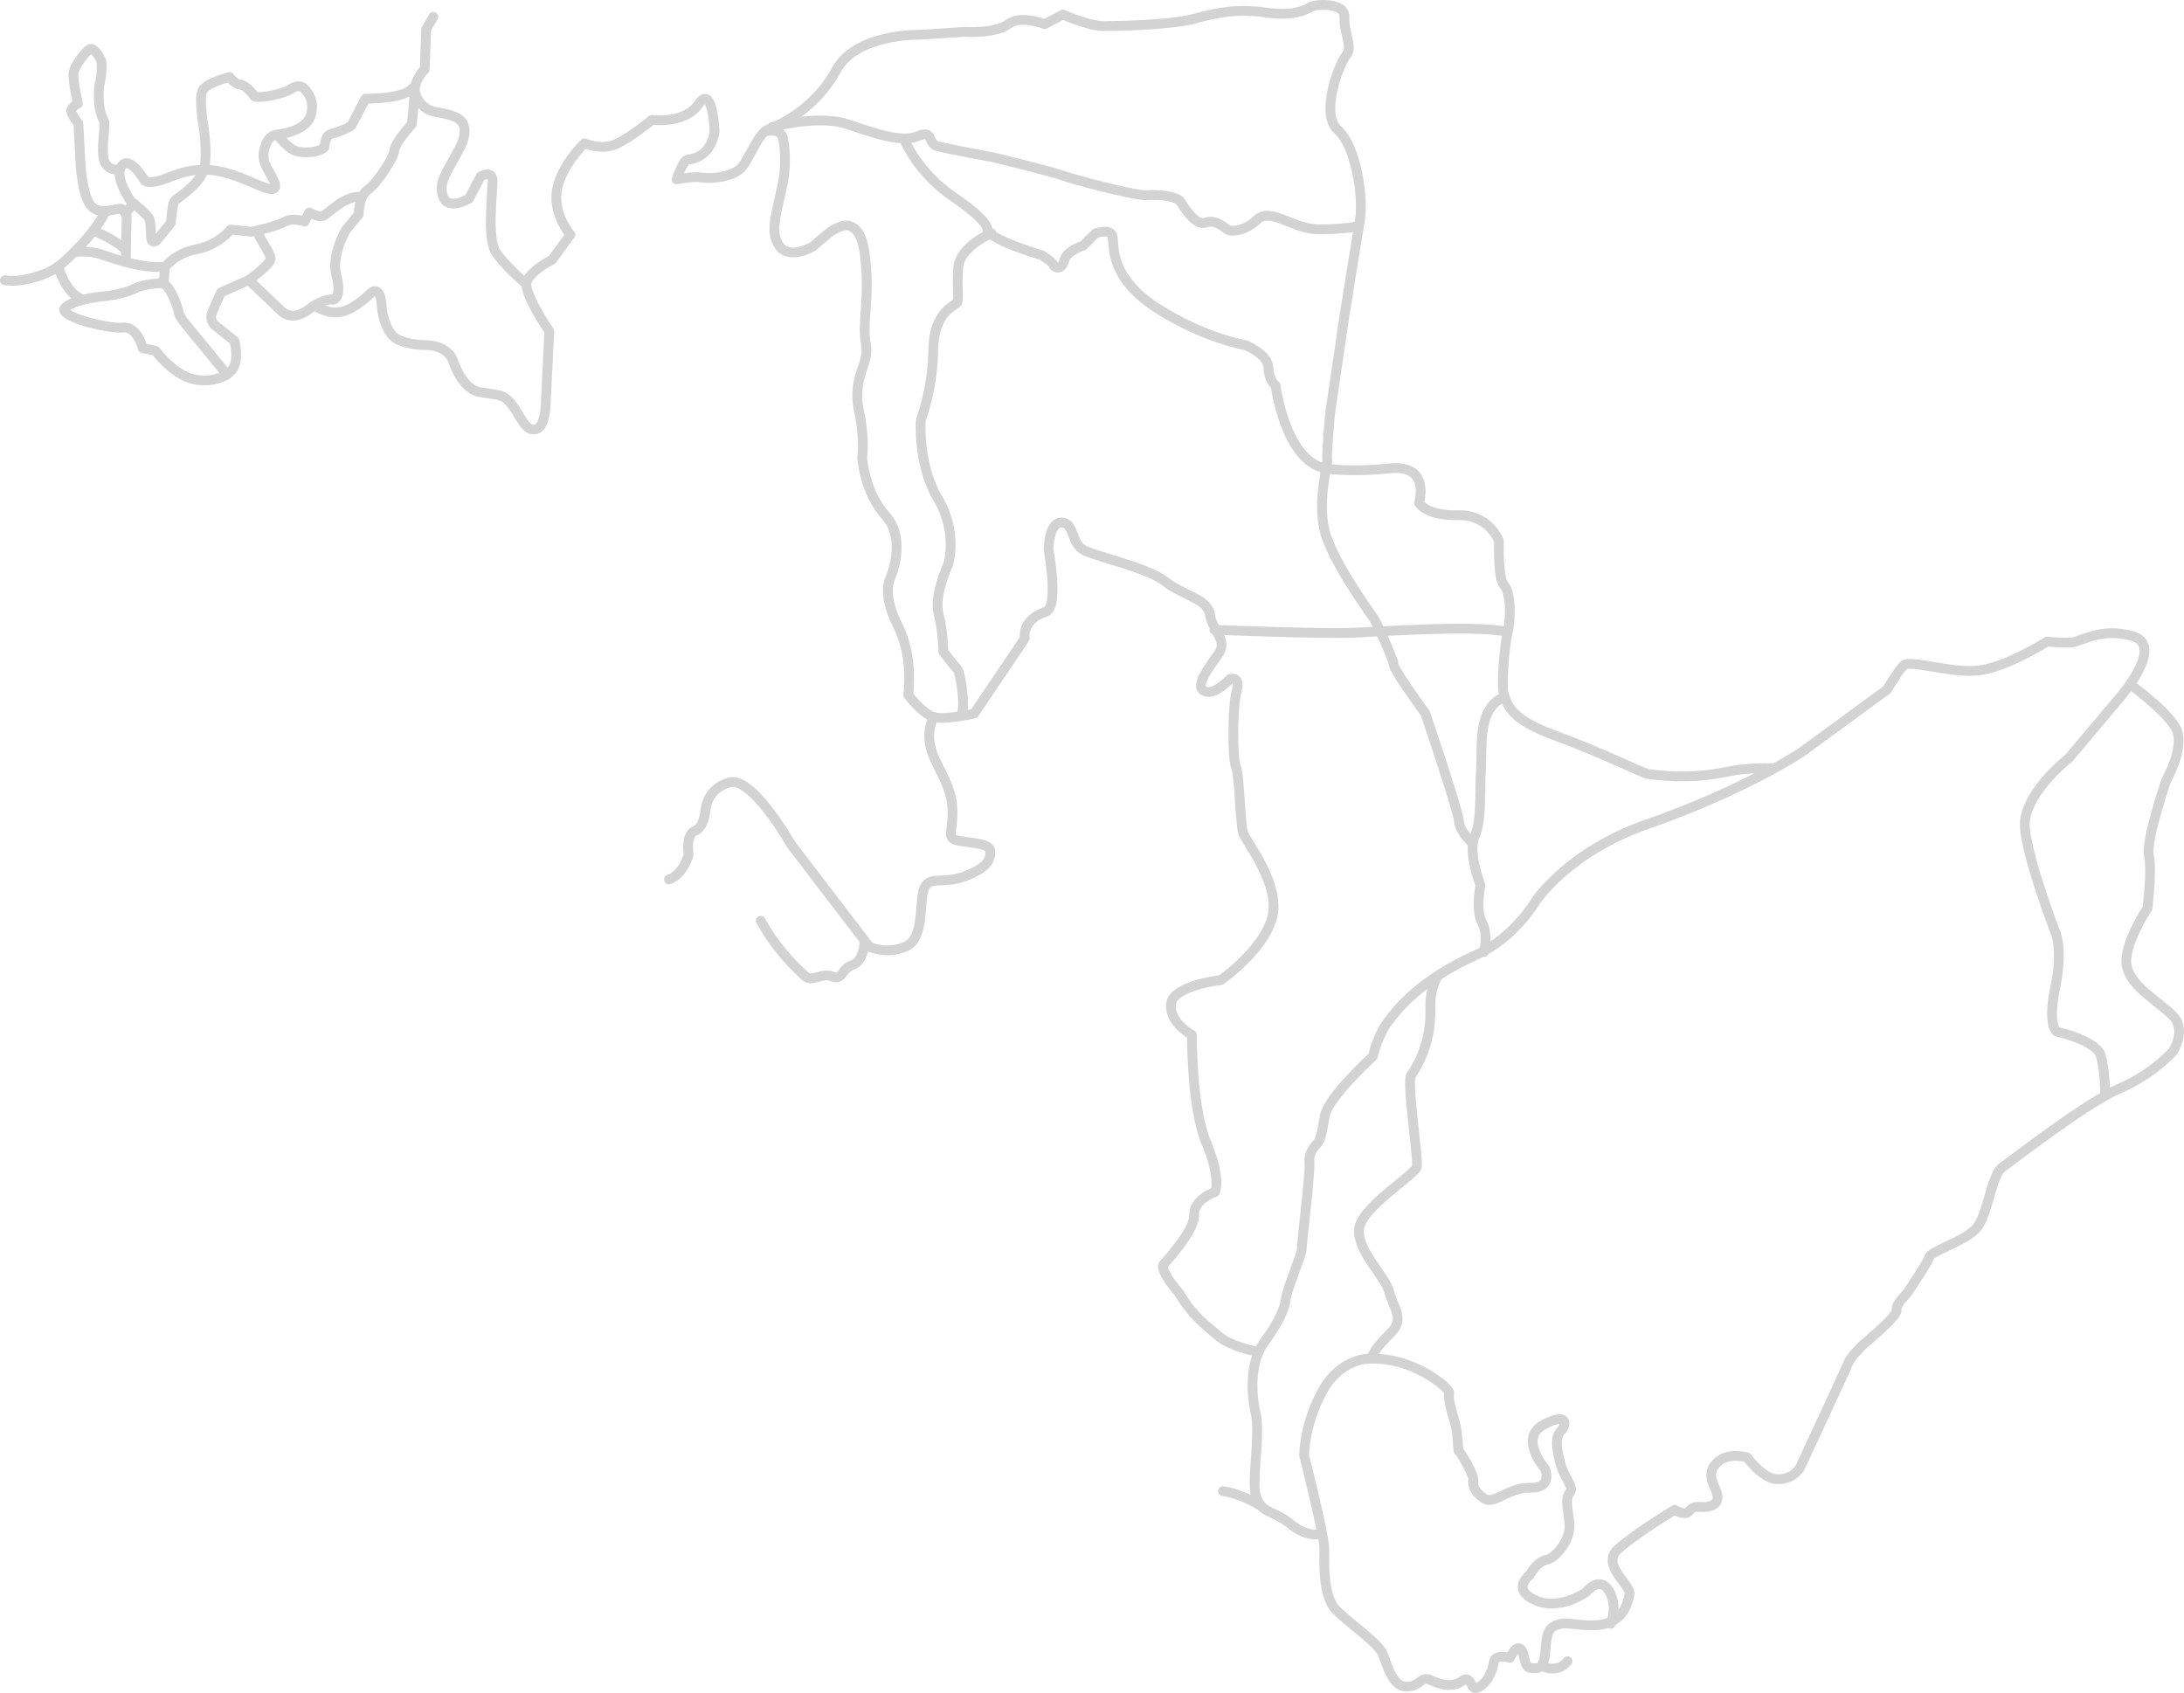
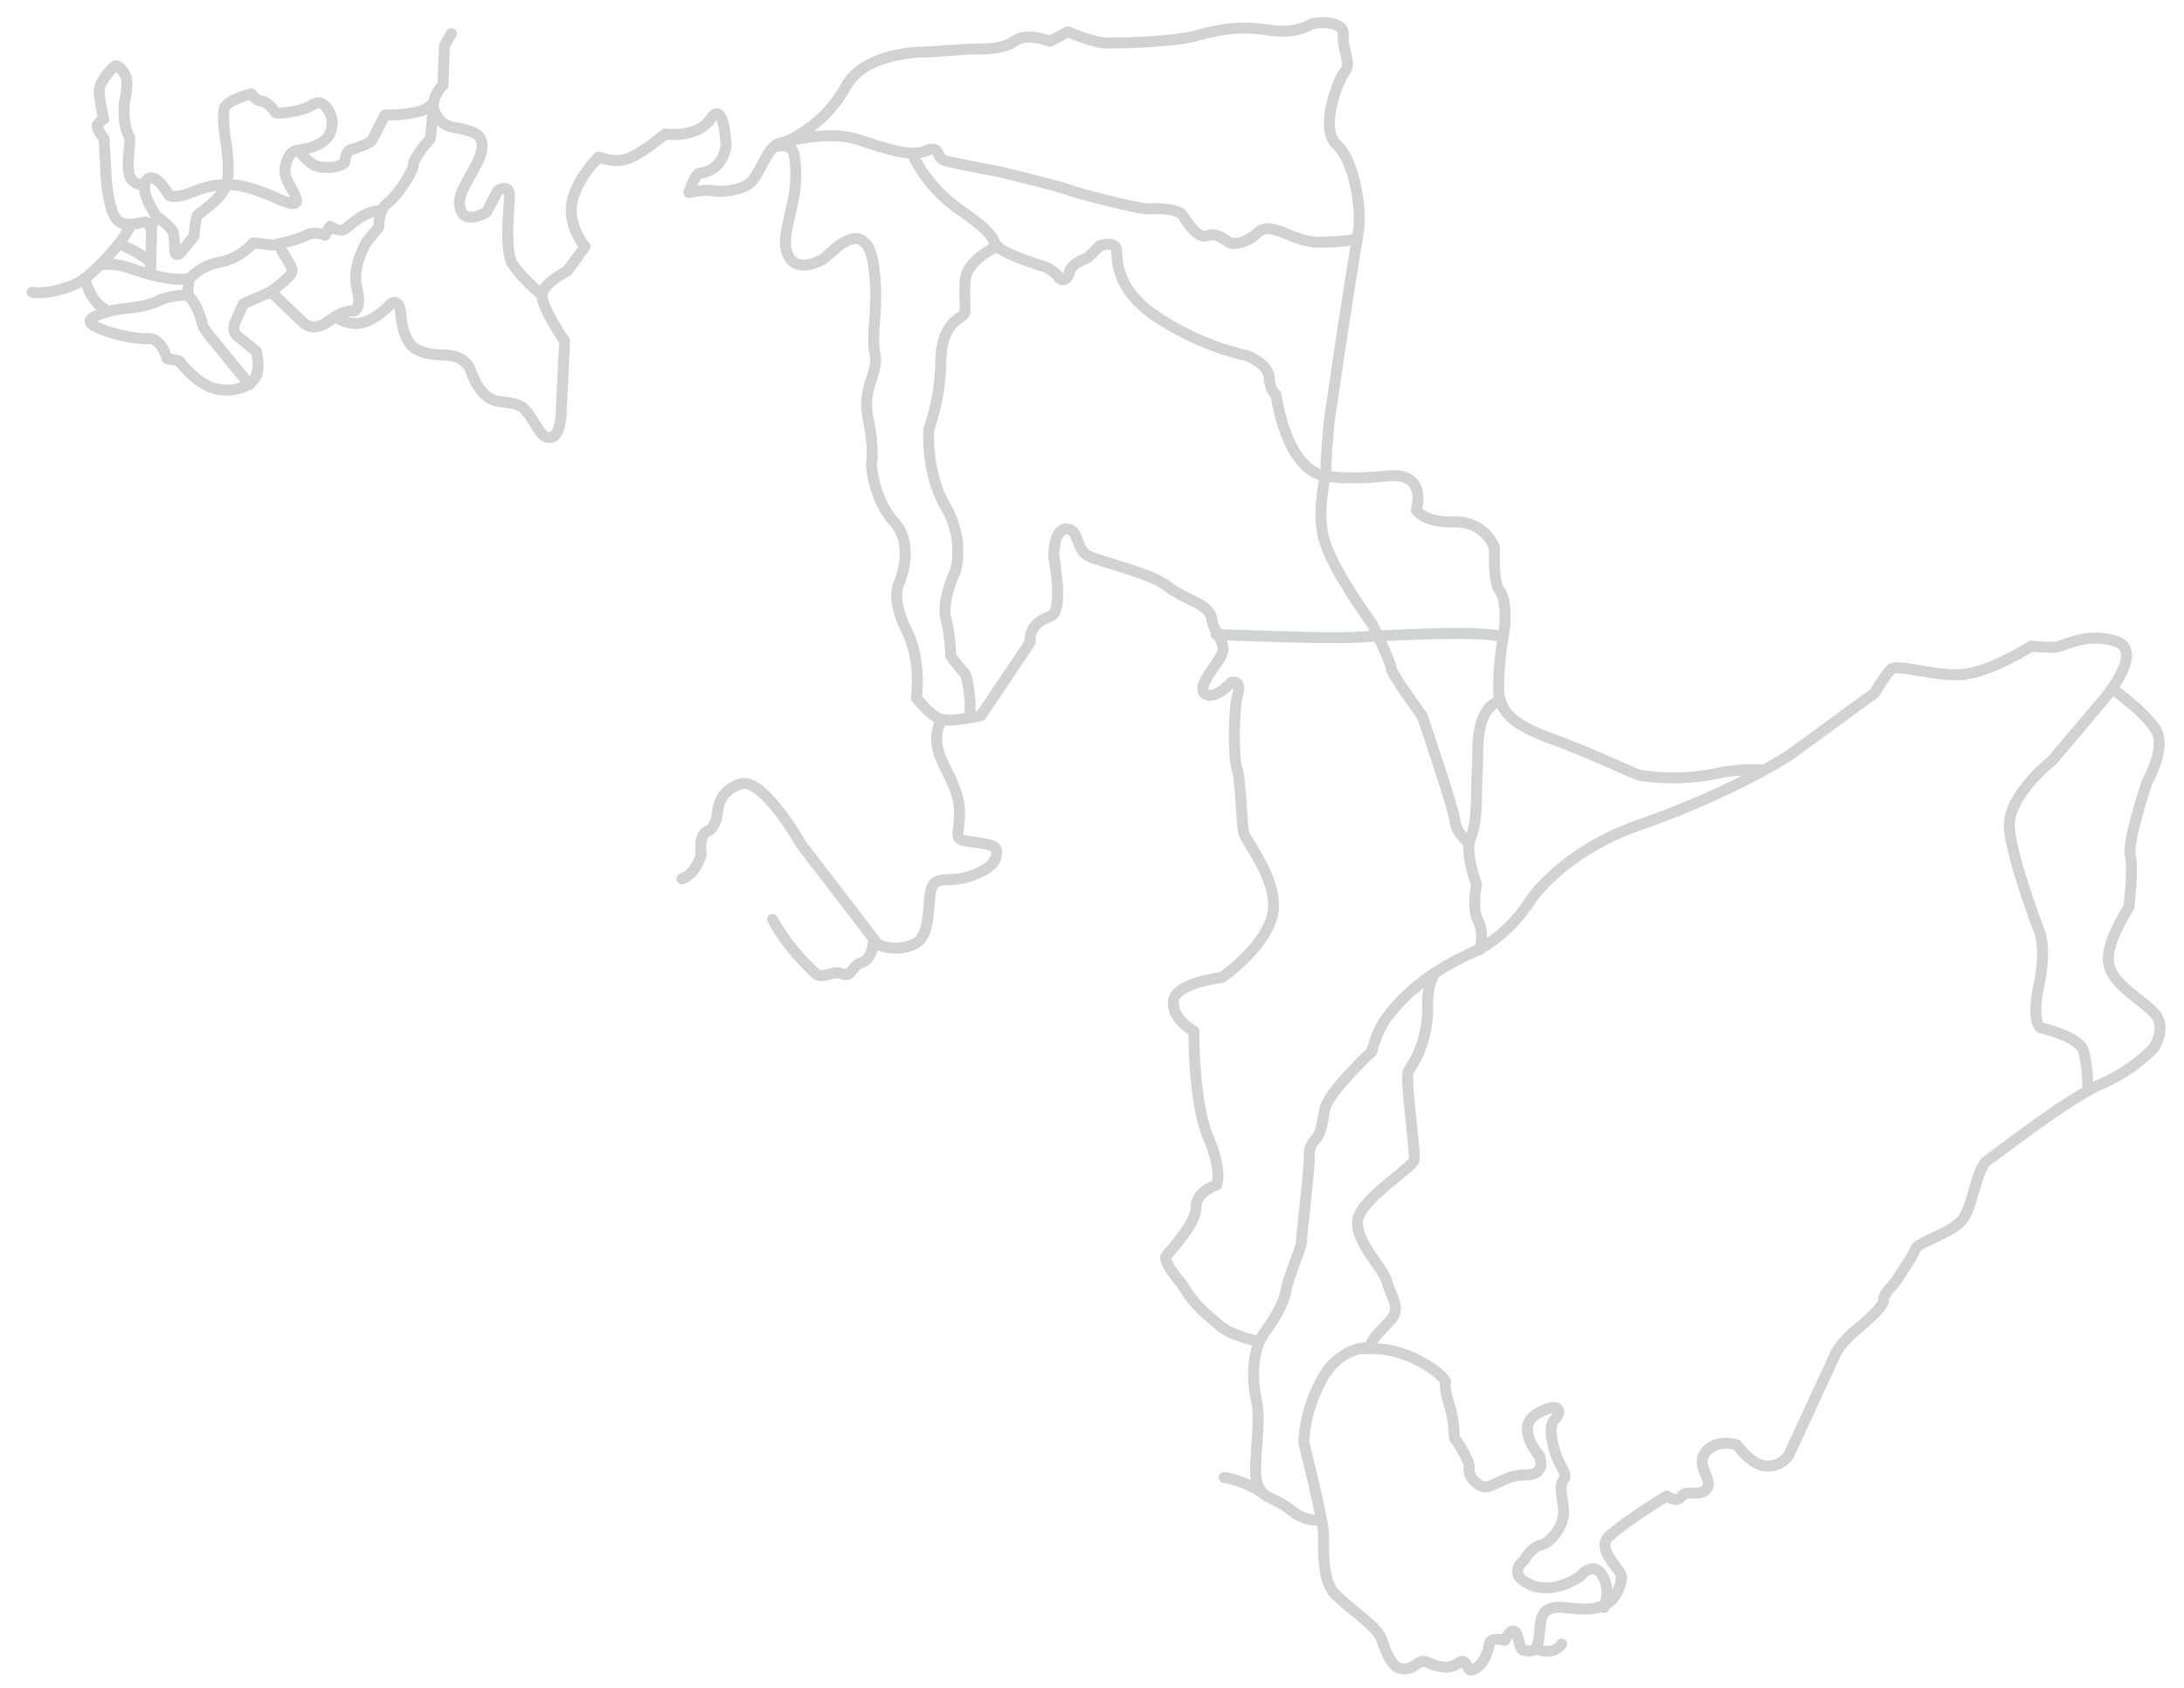
- <svg xmlns="http://www.w3.org/2000/svg" version="1.1" id="Layer_1" x="0px" y="0px" viewBox="0 0 670.806 520.008" style="enable-background:new 0 0 670.806 520.008;" xml:space="preserve">
-   <g>
-     <path style="fill:none;stroke:#D3D3D3;stroke-width:3;stroke-linecap:round;stroke-linejoin:round;stroke-miterlimit:10;" d="   M1.5,86.084c4.649,0.738,11.069-1.107,14.906-3.247c3.75-2.091,13.356-12.028,15.644-17.341" />
-     <path style="fill:none;stroke:#D3D3D3;stroke-width:3;stroke-linecap:round;stroke-linejoin:round;stroke-miterlimit:10;" d="   M17.956,81.878c0,0,1.771,7.379,6.789,9.888" />
-     <path style="fill:none;stroke:#D3D3D3;stroke-width:3;stroke-linecap:round;stroke-linejoin:round;stroke-miterlimit:10;" d="   M79.573,72.137c0.148,1.328,3.616,5.608,3.542,7.379s-6.715,6.494-6.715,6.494l-8.56,3.837l-2.509,5.682   c0,0-1.623,3.025,1.402,4.944l5.313,4.28c1.55,7.453-0.886,9.076-2.066,10.036c-1.181,0.959-5.145,2.862-10.479,1.697   c-6.42-1.402-11.733-8.781-11.733-8.781l-3.911-0.738c0,0-1.55-6.789-6.125-6.346c-4.575,0.443-21.105-3.616-17.489-6.346   c3.616-2.73,12.25-3.321,12.25-3.321s5.461-0.59,8.781-2.288c3.321-1.697,9.003-1.697,9.003-1.697l0.369-4.87   c0,0,2.952-4.28,9.667-5.534c6.715-1.254,10.552-6.051,10.552-6.051l6.346,0.664c0,0,7.379-1.476,10.183-3.025   s6.125-0.074,6.125-0.074l1.476-2.804c0,0,2.657,1.55,4.206,1.033s5.977-5.756,11.069-5.903" />
-     <path style="fill:none;stroke:#D3D3D3;stroke-width:3;stroke-linecap:round;stroke-linejoin:round;stroke-miterlimit:10;" d="   M69.684,115.01L56.992,99.514c0,0-2.214-2.583-2.214-4.059c0,0-1.476-5.977-4.501-8.486" />
-     <path style="fill:none;stroke:#D3D3D3;stroke-width:3;stroke-linecap:round;stroke-linejoin:round;stroke-miterlimit:10;" d="   M22.9,77.45c0,0,4.206-0.664,8.117,0.664c4.095,1.391,12.397,4.354,18.891,3.837" />
-     <path style="fill:none;stroke:#D3D3D3;stroke-width:3;stroke-linecap:round;stroke-linejoin:round;stroke-miterlimit:10;" d="   M38.618,80.475l0.295-13.947c0,0-0.738-2.14-1.697-2.435c-0.959-0.295-6.272,2.14-9.076-0.664   c-2.804-2.804-3.394-12.766-3.394-12.766l-0.664-12.692c0,0-2.214-2.804-2.214-3.911s2.066-2.288,2.066-2.288   s-1.697-7.232-1.328-9.519s3.763-6.494,4.944-7.158s3.247,2.435,3.542,3.69c0.295,1.254,0.148,4.797-0.59,7.305   c0,0-0.955,6.822,1.476,11.143c0.664,1.181-1.181,8.339,0.074,12.323c0,0,0.804,2.583,4.059,2.583" />
-     <path style="fill:none;stroke:#D3D3D3;stroke-width:3;stroke-linecap:round;stroke-linejoin:round;stroke-miterlimit:10;" d="   M38.655,76.675c-2.324-2.14-6.937-4.686-9.851-5.682" />
-     <path style="fill:none;stroke:#D3D3D3;stroke-width:3;stroke-linecap:round;stroke-linejoin:round;stroke-miterlimit:10;" d="   M39.024,64.942l1.992-2.491c0,0,4.428,3.487,4.87,4.815c0.443,1.328,0.498,5.092,0.553,5.977c0.055,1.162,1.052,1.439,1.992,0.221   l4.04-4.981c0,0,0.443-5.756,1.107-6.697c0.664-0.941,6.807-4.262,8.8-9.076c0,0,1.55-2.269,0.277-13.006   c0,0-1.716-9.464-0.443-11.899c1.273-2.435,8.302-4.151,8.302-4.151s1.66,2.269,3.21,2.324c1.55,0.055,3.763,2.49,4.262,3.487   c0.498,0.996,8.8-0.387,11.29-2.103c2.491-1.716,3.929-0.332,3.929-0.332s3.874,3.044,2.269,8.357S85.07,41.31,85.07,41.31" />
-     <path style="fill:none;stroke:#D3D3D3;stroke-width:3;stroke-linecap:round;stroke-linejoin:round;stroke-miterlimit:10;" d="   M40.536,62.323c0,0-5.756-7.97-3.173-11.364c2.583-3.394,7.158,4.649,7.158,4.649s1.845,1.033,6.346-0.738   c4.501-1.771,7.896-3.025,13.652-2.657c5.756,0.369,13.356,4.059,15.201,4.797c1.845,0.738,6.42,2.73,4.28-1.697   s-3.911-5.682-2.657-10.036c1.254-4.354,3.911-3.837,3.911-3.837s3.025,4.132,5.682,4.944s7.158,0.443,8.708-1.181   c0,0,0.221-3.542,1.845-3.985c1.623-0.443,6.199-1.919,6.715-3.099s4.059-7.822,4.059-7.822s11.585,0.221,14.316-3.099" />
-     <path style="fill:none;stroke:#D3D3D3;stroke-width:3;stroke-linecap:round;stroke-linejoin:round;stroke-miterlimit:10;" d="   M76.399,86.01l10.22,9.704c0,0,3.099,3.21,8.191-0.664c5.092-3.874,7.638-2.989,7.638-2.989s2.657-0.664,0.886-7.305   c-1.771-6.641,3.099-14.39,3.099-14.39l3.763-4.538c0,0-0.111-5.534,2.767-7.527c2.878-1.992,8.08-9.962,8.191-12.176   s5.313-7.97,5.313-7.97s0.5-3.352,0.886-10.294c0.221-3.985,3.099-6.531,3.099-6.531l0.443-12.397l2.214-3.763" />
-     <path style="fill:none;stroke:#D3D3D3;stroke-width:3;stroke-linecap:round;stroke-linejoin:round;stroke-miterlimit:10;" d="   M96.692,93.906c0,0,4.132,2.952,8.56,1.771c4.428-1.181,8.855-5.903,8.855-5.903s2.75-2.095,3.099,3.837   c0.295,5.018,2.214,8.855,4.28,10.183c0,0,2.214,2.066,9.445,2.214c7.232,0.148,8.412,5.313,8.412,5.313s2.657,8.265,8.117,9.15   c5.461,0.886,7.232,0.443,9.888,3.985c2.657,3.542,3.985,8.117,7.232,7.379c3.247-0.738,3.099-9.15,3.099-9.15l1.033-20.957   c0,0-8.117-11.807-6.937-15.201s7.822-6.789,7.822-6.789l5.608-7.674c0,0-5.461-6.199-4.132-13.725s8.412-14.316,8.412-14.316   s5.165,2.214,9.593,0.295c4.428-1.919,11.216-7.527,11.216-7.527s10.036,1.476,14.316-4.87s4.87,8.412,4.87,8.412   s-0.616,7.943-8.265,8.708c-1.476,0.148-3.394,6.051-3.394,6.051s5.461-1.033,7.379-0.59c1.919,0.443,10.036,0.295,12.84-3.394   c2.804-3.69,4.87-10.331,8.265-11.512c3.394-1.181,14.316-6.494,20.514-18.005s25.975-10.921,25.975-10.921l13.578-0.886   c0,0,9.445,0.59,13.283-2.361c3.837-2.952,11.216,0,11.216,0l5.608-2.952c0,0,7.97,3.542,12.397,3.542s20.957-0.295,28.336-2.361   c7.379-2.066,13.578-2.952,21.843-1.771s12.102-0.886,13.578-1.771s10.626-1.476,10.331,3.247s2.657,9.15,0.59,11.512   s-8.265,18.005-2.657,23.023s7.97,20.662,6.789,27.746c-1.181,7.084-4.723,29.222-4.723,29.222l-4.428,30.107   c0,0-1.181,12.692-0.885,14.168c0.295,1.476-3.542,13.873-0.295,23.614c3.247,9.741,14.759,25.385,14.759,25.385   s5.903,12.102,5.903,13.873s9.741,15.054,9.741,15.054s10.036,29.517,10.331,33.059c0.295,3.542,4.132,6.789,4.132,6.789" />
-     <path style="fill:none;stroke:#D3D3D3;stroke-width:3;stroke-linecap:round;stroke-linejoin:round;stroke-miterlimit:10;" d="   M234.98,40.332c0,0,4.575-1.181,5.461,1.919c0,0,1.623,6.199-0.148,14.759c-1.771,8.56-3.985,14.316-0.885,18.596   s10.183,0.148,10.183,0.148l4.87-4.132c0,0,4.28-3.394,6.936-2.066c2.657,1.328,4.132,4.132,4.723,14.021   c0.59,9.888-1.328,16.087-0.148,22.138c1.181,6.051-4.28,10.183-2.214,20.072s1.033,14.611,1.033,14.611s0.59,10.626,7.232,18.005   s1.476,19.038,1.476,19.038s-2.804,4.723,2.214,14.611c5.018,9.888,3.247,21.4,3.247,21.4s4.28,5.756,7.822,6.789   s12.471-1.107,12.471-1.107l15.496-23.023c0,0-1.009-5.248,5.453-7.842c0.305-0.123,0.627-0.239,0.967-0.349   c4.213-1.363,0.885-19.038,0.885-19.038s0-8.412,3.985-8.412s2.878,6.641,7.084,8.634s19.481,5.313,24.794,9.519   c5.313,4.206,13.061,5.313,13.725,10.183c0.664,4.87,5.534,7.748,2.657,11.954s-7.527,9.962-4.428,11.512   c3.099,1.55,7.97-3.763,7.97-3.763s3.321-0.886,1.992,3.763c-1.328,4.649-1.328,20.809-0.221,23.245   c1.107,2.435,1.328,17.71,2.214,20.367c0.886,2.657,11.733,15.939,8.855,26.123c-2.878,10.183-15.718,19.038-15.718,19.038   s-14.611,1.55-15.275,7.305c-0.664,5.756,6.42,9.519,6.42,9.519s-0.221,22.138,4.428,33.207s2.657,15.054,2.657,15.054   s-6.641,2.214-6.42,7.084s-9.298,15.054-9.298,15.054s-1.992,1.107,4.649,8.855c4.428,7.527,8.634,10.183,12.176,13.283   c3.542,3.099,11.29,4.649,11.29,4.649" />
-     <path style="fill:none;stroke:#D3D3D3;stroke-width:3;stroke-linecap:round;stroke-linejoin:round;stroke-miterlimit:10;" d="   M127.353,27.861c0,0,0.922,5.682,6.678,6.568c5.756,0.886,6.937,2.214,6.937,2.214s3.837,1.919,0.148,9.003   c-3.69,7.084-6.641,10.331-5.018,14.759c1.623,4.428,7.97,0.59,7.97,0.59l3.542-6.789c0,0,3.837-2.361,3.69,1.771   s-1.623,17.12,0.886,21.252c2.509,4.132,9.15,9.741,9.15,9.741" />
-     <path style="fill:none;stroke:#D3D3D3;stroke-width:3;stroke-linecap:round;stroke-linejoin:round;stroke-miterlimit:10;" d="   M237.193,39.004c0,0,14.168-3.837,23.023-0.886c8.855,2.952,16.677,5.756,21.695,3.69c5.018-2.066,2.804,2.214,6.051,3.099   c3.247,0.886,16.972,3.394,16.972,3.394s18.891,4.575,21.4,5.608c2.509,1.033,22.728,6.346,25.827,6.051   c3.099-0.295,9.298,0.148,10.479,2.066c1.181,1.919,4.723,7.527,7.674,6.346s6.051,1.771,6.789,2.214   c0.738,0.443,4.723,0.886,9.003-3.099c4.28-3.985,10.774,2.952,19.038,2.952s12.25-1.033,12.25-1.033" />
-     <path style="fill:none;stroke:#D3D3D3;stroke-width:3;stroke-linecap:round;stroke-linejoin:round;stroke-miterlimit:10;" d="   M277.779,42.915c0,0,3.985,10.11,15.349,17.784s10.183,10.183,10.183,10.183s0.998,2.794,16.53,7.453c0,0,3.321,1.992,3.763,3.099   c0.443,1.107,2.657,1.328,3.321-1.55c0.664-2.878,5.756-4.428,5.756-4.428l3.763-3.763c0,0,4.87-1.771,5.313,1.107   c0.443,2.878-0.886,12.619,13.725,21.916s27.008,11.29,27.008,11.29s6.863,2.657,7.084,6.863c0.221,4.206,2.214,5.534,2.214,5.534   s2.878,23.023,15.275,25.458c0,0,6.863,1.328,19.703,0c12.84-1.328,9.077,10.626,9.077,10.626s2.214,3.985,11.954,3.763   c9.741-0.221,12.619,7.97,12.619,7.97s-0.443,11.29,1.55,13.504s2.214,9.519,1.107,14.39c-1.107,4.87-1.992,17.267-1.107,19.26   s0.664,7.084,15.275,12.397s27.229,11.733,29,11.954c1.771,0.221,12.049,1.898,24.13-0.664c7.305-1.55,14.242-1.033,14.242-1.033" />
-     <path style="fill:none;stroke:#D3D3D3;stroke-width:3;stroke-linecap:round;stroke-linejoin:round;stroke-miterlimit:10;" d="   M372.972,193.452c0,0,33.428,1.328,42.947,0.886c9.519-0.443,38.077-2.435,47.153-0.221" />
-     <path style="fill:none;stroke:#D3D3D3;stroke-width:3;stroke-linecap:round;stroke-linejoin:round;stroke-miterlimit:10;" d="   M304.492,71.62c0,0-9.741,4.132-10.183,10.626c-0.443,6.494,0.295,9.445-0.295,10.626c-0.59,1.181-7.232,2.509-7.379,14.759   s-3.837,21.105-3.837,21.547s-0.885,13.578,5.313,24.056c6.199,10.479,3.099,20.219,3.099,20.219s-4.428,9.445-2.952,15.054   c1.476,5.608,1.476,11.659,1.476,11.659s3.837,5.018,4.428,5.461c0.59,0.443,2.509,10.921,1.181,13.578" />
-     <path style="fill:none;stroke:#D3D3D3;stroke-width:3;stroke-linecap:round;stroke-linejoin:round;stroke-miterlimit:10;" d="   M286.782,220.239c0,0-2.361,3.985-0.885,9.593c1.476,5.608,6.346,11.069,6.641,18.596c0.295,7.527-2.361,9.15,2.361,9.888   c4.723,0.738,9.298,0.886,9.298,3.247s-0.738,4.87-7.674,7.527c-6.937,2.657-11.069-0.295-12.692,3.837   c-1.623,4.132,0.295,15.349-5.756,17.858c-6.051,2.509-11.069,0-11.069,0l-24.056-31.436c0,0-11.807-20.957-18.891-19.038   c-7.084,1.919-7.379,8.56-7.379,8.56s-0.295,5.165-3.247,6.346c-2.952,1.181-1.919,7.379-1.919,7.379s-1.623,6.051-6.051,7.527" />
-     <path style="fill:none;stroke:#D3D3D3;stroke-width:3;stroke-linecap:round;stroke-linejoin:round;stroke-miterlimit:10;" d="   M265.53,289.308c0,0-0.148,5.903-3.69,7.084c-3.542,1.181-2.952,4.87-6.199,3.542c-3.247-1.328-6.199,1.919-8.412-0.148   s-8.412-7.674-13.578-16.972" />
-     <path style="fill:none;stroke:#D3D3D3;stroke-width:3;stroke-linecap:round;stroke-linejoin:round;stroke-miterlimit:10;" d="   M404.998,471.281c-1.476,0.295-5.165-0.295-8.117-2.804c-2.952-2.509-6.199-3.69-6.641-3.985c-0.443-0.295-4.575-1.328-4.87-7.674   s1.623-16.825,0.295-22.728c-1.328-5.903-1.919-15.644,2.657-21.843c4.575-6.199,6.346-10.626,6.641-13.43   c0.295-2.804,5.018-13.873,4.87-15.054s2.657-23.318,2.361-26.565c-0.295-3.247,1.476-4.87,2.361-5.903   c0.885-1.033,1.476-2.952,2.361-8.56c0.886-5.608,14.759-18.301,14.759-18.301s1.328-6.051,4.428-10.331   c3.005-4.149,10.183-13.135,27.303-20.809c11.779-5.28,18.301-16.53,18.301-16.53s9.863-15.124,34.24-23.614   c29.665-10.331,47.227-21.99,47.227-21.99l26.418-19.334c0,0,3.099-5.313,5.018-7.379c1.919-2.066,14.463,2.509,23.171,1.476   s20.957-8.855,20.957-8.855s3.985,0.443,7.232,0.295s9.298-4.87,19.186-1.919c9.888,2.952-4.132,18.891-4.132,18.891   l-15.644,18.596c0,0-14.463,11.216-13.43,21.547c1.033,10.331,9.298,31.731,9.298,31.731s2.509,5.018,0,17.12   c-2.509,12.102,0.59,13.578,0.59,13.578s12.102,2.657,13.43,7.379c1.328,4.723,1.328,11.807,1.328,11.807" />
-     <path style="fill:none;stroke:#D3D3D3;stroke-width:3;stroke-linecap:round;stroke-linejoin:round;stroke-miterlimit:10;" d="   M455.767,292.408c0,0,1.476-5.313-0.59-9.15s-0.443-11.364-0.443-11.364s-3.985-10.036-1.771-15.054   c2.214-5.018,1.476-13.873,1.919-20.662c0.443-6.789-1.181-18.522,6.936-21.99" />
-     <path style="fill:none;stroke:#D3D3D3;stroke-width:3;stroke-linecap:round;stroke-linejoin:round;stroke-miterlimit:10;" d="   M441.525,299.935c0,0-2.288,3.173-2.214,9.593c0,0,0.956,10.988-5.903,20.736c-1.402,1.992,2.288,25.606,1.771,28.115   c-0.517,2.509-17.489,12.619-17.784,19.407s8.191,14.39,9.298,18.965c1.107,4.575,4.649,8.117,0.959,12.102   s-4.428,4.28-6.641,8.412c0,0-9.076-0.443-14.832,10.036s-5.608,19.776-5.608,19.776s6.199,24.499,6.199,28.632   s-0.59,14.611,3.69,18.891s12.987,10.036,14.316,13.578c1.328,3.542,3.099,10.036,7.379,9.888s4.132-3.542,7.527-1.919   c3.394,1.623,6.789,2.066,9.445,0.148s2.509,2.214,3.985,2.214c1.476,0,4.744-2.382,5.756-8.117c0.443-2.509,4.87-1.181,4.87-1.181   s1.771-3.837,3.247-2.804c1.476,1.033,0.886,5.756,3.099,5.903s4.132,0.738,4.575-5.165c0.443-5.903,0.885-7.527,4.87-8.412   c3.985-0.886,18.715,5.051,20.957-9.15c0.443-2.804-8.708-8.855-3.69-13.578c5.018-4.723,17.563-12.25,17.563-12.25   s3.099,1.919,4.28,0.59c1.181-1.328,1.328-1.623,3.985-1.476c2.656,0.148,5.313-0.738,4.87-3.542   c-0.443-2.804-3.837-6.199-0.295-9.888c3.542-3.69,9.445-1.771,9.445-1.771s3.704,5.139,7.527,6.346   c2.804,0.885,6.641,0,8.708-3.247c0,0,14.021-30.107,14.758-32.026s3.837-5.018,5.165-6.199c1.328-1.181,10.036-8.265,9.741-10.183   s3.247-5.018,3.542-5.608c0.295-0.59,5.903-8.708,6.494-10.626s10.921-4.87,14.463-8.855c3.542-3.985,4.575-16.382,7.97-18.743   s25.68-19.776,36.011-24.204c10.331-4.428,16.382-11.364,16.382-11.364s4.28-6.494,0-10.921c-4.28-4.428-12.84-8.855-14.168-15.201   s6.346-17.858,6.346-17.858s1.476-11.807,0.443-16.234c-1.033-4.428,5.313-23.023,5.313-23.023s6.199-10.774,2.804-16.382   c-3.394-5.608-13.725-12.987-13.725-12.987" />
-     <path style="fill:none;stroke:#D3D3D3;stroke-width:3;stroke-linecap:round;stroke-linejoin:round;stroke-miterlimit:10;" d="   M387.287,462.573c0,0-5.165-3.542-11.659-4.575" />
-     <path style="fill:none;stroke:#D3D3D3;stroke-width:3;stroke-linecap:round;stroke-linejoin:round;stroke-miterlimit:10;" d="   M473.625,511.719c0,0,4.87,2.509,7.822-1.476" />
-     <path style="fill:none;stroke:#D3D3D3;stroke-width:3;stroke-linecap:round;stroke-linejoin:round;stroke-miterlimit:10;" d="   M494.729,498.732c0,0,2.361-5.461-0.59-10.183s-6.936,0.443-6.936,0.443s-8.117,5.903-15.644,2.509   c-7.527-3.394-1.771-7.674-1.771-7.674s2.214-4.132,5.165-4.723c2.952-0.59,7.674-6.199,7.084-11.364   c-0.59-5.165-1.328-7.527,0.148-9.298c1.476-1.771-1.771-4.132-3.099-9.593c-1.328-5.461-1.181-7.822,0.443-9.445   s2.214-5.903-5.461-1.771c-7.674,4.132,0.443,13.43,0.443,13.43s2.657,6.051-4.428,5.903c-7.084-0.148-11.069,5.461-14.316,3.247   s-3.394-4.132-3.247-5.756c0.148-1.623-3.985-8.56-4.428-8.708c-0.443-0.148,0-4.87-1.476-9.741   c-1.476-4.87-1.771-6.641-1.476-8.117c0.295-1.476-11.659-11.659-25.532-10.479" />
+ <svg xmlns="http://www.w3.org/2000/svg" version="1.1" id="Layer_1" x="0px" y="0px" viewBox="0 0 598 462" enable-background="new 0 0 598 462" xml:space="preserve">
+   <path id="road" fill="none" stroke="#D1D2D2" stroke-width="3" stroke-linecap="round" stroke-linejoin="round" stroke-miterlimit="10" d="  M333,173.7c0,0,29.2,1.2,37.5,0.8c8.3-0.4,33.2-2.1,41.1-0.2" />
+   <g id="great-marsh">
+     <path fill="none" stroke="#D1D2D1" stroke-width="3" stroke-linecap="round" stroke-linejoin="round" stroke-miterlimit="10" d="   M403.1,260.8c10.3-4.6,16-14.4,16-14.4s8.6-13.2,29.9-20.6c25.9-9,41.2-19.2,41.2-19.2l23.1-16.9c0,0,2.7-4.6,4.4-6.4   c1.7-1.8,12.6,2.2,20.2,1.3c7.6-0.9,18.3-7.7,18.3-7.7s3.5,0.4,6.3,0.3s8.1-4.2,16.7-1.7c8.6,2.6-3.6,16.5-3.6,16.5l-13.7,16.2   c0,0-12.6,9.8-11.7,18.8c0.9,9,8.1,27.7,8.1,27.7s2.2,4.4,0,14.9c-2.2,10.6,0.5,11.8,0.5,11.8s10.6,2.3,11.7,6.4   c1.2,4.1,1.2,10.3,1.2,10.3" />
+     <path fill="none" stroke="#D1D2D1" stroke-width="3" stroke-linecap="round" stroke-linejoin="round" stroke-miterlimit="10" d="   M441,420.3c4.4-4.1,15.3-10.7,15.3-10.7s2.7,1.7,3.7,0.5c1-1.2,1.2-1.4,3.5-1.3c2.3,0.1,4.6-0.6,4.2-3.1s-3.3-5.4-0.3-8.6   c3.1-3.2,8.2-1.5,8.2-1.5s3.2,4.5,6.6,5.5c2.4,0.8,5.8,0,7.6-2.8c0,0,12.2-26.3,12.9-27.9s3.3-4.4,4.5-5.4s8.8-7.2,8.5-8.9   s2.8-4.4,3.1-4.9s5.2-7.6,5.7-9.3c0.5-1.7,9.5-4.2,12.6-7.7c3.1-3.5,4-14.3,7-16.4s22.4-17.3,31.4-21.1c9-3.9,14.3-9.9,14.3-9.9   s3.7-5.7,0-9.5c-3.7-3.9-11.2-7.7-12.4-13.3c-1.2-5.5,5.5-15.6,5.5-15.6s1.3-10.3,0.4-14.2c-0.9-3.9,4.6-20.1,4.6-20.1   s5.4-9.4,2.4-14.3c-3-4.9-12-11.3-12-11.3" />
  </g>
-   <g>
- </g>
-   <g>
- </g>
-   <g>
- </g>
-   <g>
- </g>
-   <g>
- </g>
-   <g>
- </g>
+   <g id="southern-uplands">
+     <path fill="none" stroke="#D1D2D1" stroke-width="3" stroke-linecap="round" stroke-linejoin="round" stroke-miterlimit="10" d="   M392.8,266.6c0,0-2,2.8-1.9,8.4c0,0,0.8,9.6-5.2,18.1c-1.2,1.7,2,22.3,1.5,24.5s-15.3,11-15.5,16.9c-0.3,5.9,7.1,12.6,8.1,16.5   c1,4,4.1,7.1,0.8,10.6c-3.2,3.5-3.9,3.7-5.8,7.3c0,0-7.9-0.4-12.9,8.8c-5,9.1-4.9,17.3-4.9,17.3s5.4,21.4,5.4,25   c0,3.6-0.5,12.7,3.2,16.5c3.7,3.7,11.3,8.8,12.5,11.8c1.2,3.1,2.7,8.8,6.4,8.6c3.7-0.1,3.6-3.1,6.6-1.7c3,1.4,5.9,1.8,8.2,0.1   c2.3-1.7,2.2,1.9,3.5,1.9s4.1-2.1,5-7.1c0.4-2.2,4.2-1,4.2-1s1.5-3.3,2.8-2.4s0.8,5,2.7,5.2s3.6,0.6,4-4.5c0.4-5.2,0.8-6.6,4.2-7.3   c3.5-0.8,16.3,4.4,18.3-8c0.4-2.4-7.6-7.7-3.2-11.8" />
+     <g>
+       <path fill="none" stroke="#D1D2D1" stroke-width="3" stroke-linecap="round" stroke-linejoin="round" stroke-miterlimit="10" d="    M360.9,416.1c-1.3,0.3-4.5-0.3-7.1-2.4c-2.6-2.2-5.4-3.2-5.8-3.5s-4-1.2-4.2-6.7s1.4-14.7,0.3-19.8c-1.2-5.2-1.7-13.7,2.3-19.1    c4-5.4,5.5-9.3,5.8-11.7s4.4-12.1,4.2-13.1s2.3-20.3,2.1-23.2s1.3-4.2,2.1-5.2s1.3-2.6,2.1-7.5c0.8-4.9,12.9-16,12.9-16    s1.2-5.3,3.9-9c2.6-3.6,8.9-11.5,23.8-18.2" />
+       <path fill="none" stroke="#D1D2D1" stroke-width="3" stroke-linecap="round" stroke-linejoin="round" stroke-miterlimit="10" d="    M345.4,408.5c0,0-4.5-3.1-10.2-4" />
+       <path fill="none" stroke="#D1D2D1" stroke-width="3" stroke-linecap="round" stroke-linejoin="round" stroke-miterlimit="10" d="    M420.8,451.4c0,0,4.2,2.2,6.8-1.3" />
+       <path fill="none" stroke="#D1D2D1" stroke-width="3" stroke-linecap="round" stroke-linejoin="round" stroke-miterlimit="10" d="    M439.2,440.1c0,0,2.1-4.8-0.5-8.9s-6.1,0.4-6.1,0.4s-7.1,5.2-13.7,2.2c-6.6-3-1.5-6.7-1.5-6.7s1.9-3.6,4.5-4.1    c2.6-0.5,6.7-5.4,6.2-9.9c-0.5-4.5-1.2-6.6,0.1-8.1c1.3-1.5-1.5-3.6-2.7-8.4s-1-6.8,0.4-8.2s1.9-5.2-4.8-1.5    c-6.7,3.6,0.4,11.7,0.4,11.7s2.3,5.3-3.9,5.2s-9.7,4.8-12.5,2.8c-2.8-1.9-3-3.6-2.8-5s-3.5-7.5-3.9-7.6s0-4.2-1.3-8.5    c-1.3-4.2-1.5-5.8-1.3-7.1c0.3-1.3-10.2-10.2-22.3-9.1" />
+     </g>
+     <path fill="none" stroke="#D1D2D1" stroke-width="3" stroke-linecap="round" stroke-linejoin="round" stroke-miterlimit="10" d="   M334.1,180.1c-2.5,3.7-6.6,8.7-3.9,10c2.7,1.4,7-3.3,7-3.3s2.9-0.8,1.7,3.3c-1.2,4.1-1.2,18.2-0.2,20.3c1,2.1,1.2,15.5,1.9,17.8   s10.2,13.9,7.7,22.8c-2.5,8.9-13.7,16.6-13.7,16.6s-12.7,1.4-13.3,6.4s5.6,8.3,5.6,8.3s-0.2,19.3,3.9,29c4.1,9.7,2.3,13.1,2.3,13.1   s-5.8,1.9-5.6,6.2c0.2,4.2-8.1,13.1-8.1,13.1s-1.7,1,4.1,7.7c3.9,6.6,7.5,8.9,10.6,11.6c3.1,2.7,9.9,4.1,9.9,4.1" />
+   </g>
+   <g id="northern-floodplains">
+     <path fill="none" stroke="#D1D2D1" stroke-width="3" stroke-linecap="round" stroke-linejoin="round" stroke-miterlimit="10" d="   M213.7,39.4c3-1,12.5-5.7,17.9-15.7c5.4-10,22.7-9.5,22.7-9.5l11.8-0.8c0,0,8.2,0.5,11.6-2.1c3.3-2.6,9.8,0,9.8,0l4.9-2.6   c0,0,7,3.1,10.8,3.1c3.9,0,18.3-0.3,24.7-2.1c6.4-1.8,11.8-2.6,19.1-1.5s10.6-0.8,11.8-1.5s9.3-1.3,9,2.8s2.3,8,0.5,10   s-7.2,15.7-2.3,20.1s7,18,5.9,24.2s-4.1,25.5-4.1,25.5l-3.9,26.3c0,0-1,11.1-0.8,12.4c0.3,1.3-3.1,12.1-0.3,20.6   c2.8,8.5,12.9,22.2,12.9,22.2s5.2,10.6,5.2,12.1c0,1.5,8.5,13.1,8.5,13.1s8.8,25.8,9,28.8s3.6,5.9,3.6,5.9" />
+     <g>
+       <path fill="none" stroke="#D1D2D1" stroke-width="3" stroke-linecap="round" stroke-linejoin="round" stroke-miterlimit="10" d="    M214.5,38.9c0,0,12.4-3.3,20.1-0.8s14.6,5,18.9,3.2c4.4-1.8,2.4,1.9,5.3,2.7c2.8,0.8,14.8,3,14.8,3s16.5,4,18.7,4.9    c2.2,0.9,19.8,5.5,22.5,5.3c2.7-0.3,8.1,0.1,9.1,1.8s4.1,6.6,6.7,5.5c2.6-1,5.3,1.5,5.9,1.9s4.1,0.8,7.9-2.7    c3.7-3.5,9.4,2.6,16.6,2.6s10.7-0.9,10.7-0.9" />
+       <path fill="none" stroke="#D1D2D1" stroke-width="3" stroke-linecap="round" stroke-linejoin="round" stroke-miterlimit="10" d="    M249.9,42.3c0,0,3.5,8.8,13.4,15.5c9.9,6.7,8.9,8.9,8.9,8.9s0.9,2.4,14.4,6.5c0,0,2.9,1.7,3.3,2.7c0.4,1,2.3,1.2,2.9-1.4    c0.6-2.5,5-3.9,5-3.9l3.3-3.3c0,0,4.2-1.5,4.6,1c0.4,2.5-0.8,11,12,19.1s23.6,9.9,23.6,9.9s6,2.3,6.2,6c0.2,3.7,1.9,4.8,1.9,4.8    s2.5,20.1,13.3,22.2c0,0,6,1.2,17.2,0c11.2-1.2,7.9,9.3,7.9,9.3s1.9,3.5,10.4,3.3c8.5-0.2,11,7,11,7s-0.4,9.9,1.4,11.8    c1.7,1.9,1.9,8.3,1,12.6s-1.7,15.1-1,16.8c0.8,1.7,0.6,6.2,13.3,10.8s23.8,10.2,25.3,10.4c1.5,0.2,10.5,1.7,21.1-0.6    c6.4-1.4,12.4-0.9,12.4-0.9" />
+       <path fill="none" stroke="#D1D2D1" stroke-width="3" stroke-linecap="round" stroke-linejoin="round" stroke-miterlimit="10" d="    M405.2,260c0,0,1.3-4.6-0.5-8c-1.8-3.3-0.4-9.9-0.4-9.9s-3.5-8.8-1.5-13.1c1.9-4.4,1.3-12.1,1.7-18c0.4-5.9-1-16.2,6.1-19.2" />
+     </g>
+   </g>
+   <g id="northern-uplands">
+     <path fill="none" stroke="#D1D2D1" stroke-width="3" stroke-linecap="round" stroke-linejoin="round" stroke-miterlimit="10" d="   M212.5,40.1c0,0,4-1,4.8,1.7c0,0,1.4,5.4-0.1,12.9c-1.5,7.5-3.5,12.5-0.8,16.2s8.9,0.1,8.9,0.1l4.2-3.6c0,0,3.7-3,6.1-1.8   c2.3,1.2,3.6,3.6,4.1,12.2c0.5,8.6-1.2,14-0.1,19.3c1,5.3-3.7,8.9-1.9,17.5c1.8,8.6,0.9,12.7,0.9,12.7s0.5,9.3,6.3,15.7   c5.8,6.4,1.3,16.6,1.3,16.6s-2.4,4.1,1.9,12.7c4.4,8.6,2.8,18.7,2.8,18.7s3.7,5,6.8,5.9c3.1,0.9,10.9-1,10.9-1l13.5-20.1   c0,0-0.9-4.6,4.8-6.8c0.3-0.1,0.5-0.2,0.8-0.3c3.7-1.2,0.8-16.6,0.8-16.6s0-7.3,3.5-7.3c3.5,0,2.5,5.8,6.2,7.5   c3.7,1.7,17,4.6,21.6,8.3c4.6,3.7,11.4,4.6,12,8.9s4.8,6.8,2.3,10.4" />
+     <path fill="none" stroke="#D1D2D1" stroke-width="3" stroke-linecap="round" stroke-linejoin="round" stroke-miterlimit="10" d="   M273.2,67.4c0,0-8.5,3.6-8.9,9.3c-0.4,5.7,0.3,8.2-0.3,9.3c-0.5,1-6.3,2.2-6.4,12.9s-3.3,18.4-3.3,18.8c0,0.4-0.8,11.8,4.6,21   c5.4,9.1,2.7,17.6,2.7,17.6s-3.9,8.2-2.6,13.1c1.3,4.9,1.3,10.2,1.3,10.2s3.3,4.4,3.9,4.8s2.2,9.5,1,11.8" />
+     <path fill="none" stroke="#D1D2D1" stroke-width="3" stroke-linecap="round" stroke-linejoin="round" stroke-miterlimit="10" d="   M257.7,197.1c0,0-2.1,3.5-0.8,8.4c1.3,4.9,5.5,9.7,5.8,16.2s-2.1,8,2.1,8.6c4.1,0.6,8.1,0.8,8.1,2.8c0,2.1-0.6,4.2-6.7,6.6   c-6.1,2.3-9.7-0.3-11.1,3.3s0.3,13.4-5,15.6c-5.3,2.2-9.7,0-9.7,0l-21-27.4c0,0-10.3-18.3-16.5-16.6c-6.2,1.7-6.4,7.5-6.4,7.5   s-0.3,4.5-2.8,5.5c-2.6,1-1.7,6.4-1.7,6.4s-1.4,5.3-5.3,6.6" />
+     <path fill="none" stroke="#D1D2D1" stroke-width="3" stroke-linecap="round" stroke-linejoin="round" stroke-miterlimit="10" d="   M239.2,257.3c0,0-0.1,5.2-3.2,6.2c-3.1,1-2.6,4.2-5.4,3.1s-5.4,1.7-7.3-0.1c-1.9-1.8-7.3-6.7-11.8-14.8" />
+     <path fill="none" stroke="#D1D2D1" stroke-width="3" stroke-linecap="round" stroke-linejoin="round" stroke-miterlimit="10" d="   M91.9,86.8c0,0,3.6,2.6,7.5,1.5c3.9-1,7.7-5.2,7.7-5.2s2.4-1.8,2.7,3.3c0.3,4.4,1.9,7.7,3.7,8.9c0,0,1.9,1.8,8.2,1.9   c6.3,0.1,7.3,4.6,7.3,4.6s2.3,7.2,7.1,8c4.8,0.8,6.3,0.4,8.6,3.5s3.5,7.1,6.3,6.4c2.8-0.6,2.7-8,2.7-8l0.9-18.3   c0,0-7.1-10.3-6.1-13.3c1-3,6.8-5.9,6.8-5.9l4.9-6.7c0,0-4.8-5.4-3.6-12c1.2-6.6,7.3-12.5,7.3-12.5s4.5,1.9,8.4,0.3   s9.8-6.6,9.8-6.6s8.8,1.3,12.5-4.2s4.2,7.3,4.2,7.3s-0.5,6.9-7.2,7.6c-1.3,0.1-3,5.3-3,5.3s4.8-0.9,6.4-0.5s8.8,0.3,11.2-3   c2.4-3.2,4.2-9,7.2-10" />
+     <path fill="none" stroke="#D1D2D1" stroke-width="3" stroke-linecap="round" stroke-linejoin="round" stroke-miterlimit="10" d="   M118.6,29.2c0,0,0.8,5,5.8,5.7c5,0.8,6.1,1.9,6.1,1.9s3.3,1.7,0.1,7.9s-5.8,9-4.4,12.9c1.4,3.9,7,0.5,7,0.5l3.1-5.9   c0,0,3.3-2.1,3.2,1.5s-1.4,14.9,0.8,18.5c2.2,3.6,8,8.5,8,8.5" />
+   </g>
+   <g id="visitor-center">
+     <path fill="none" stroke="#D1D2D1" stroke-width="3" stroke-linecap="round" stroke-linejoin="round" stroke-miterlimit="10" d="   M8.8,80c4.1,0.6,9.7-1,13-2.8c3.3-1.8,11.7-10.5,13.7-15.1" />
+     <path fill="none" stroke="#D1D2D1" stroke-width="3" stroke-linecap="round" stroke-linejoin="round" stroke-miterlimit="10" d="   M23.2,76.3c0,0,1.5,6.4,5.9,8.6" />
+     <path fill="none" stroke="#D1D2D1" stroke-width="3" stroke-linecap="round" stroke-linejoin="round" stroke-miterlimit="10" d="   M76.9,67.8c0.1,1.2,3.2,4.9,3.1,6.4s-5.9,5.7-5.9,5.7l-7.5,3.3l-2.2,5c0,0-1.4,2.6,1.2,4.3l4.6,3.7c1.4,6.5-0.8,7.9-1.8,8.8   c-1,0.8-4.5,2.5-9.1,1.5c-5.6-1.2-10.2-7.7-10.2-7.7l-3.4-0.6c0,0-1.4-5.9-5.3-5.5c-4,0.4-18.4-3.2-15.3-5.5   c3.2-2.4,10.7-2.9,10.7-2.9s4.8-0.5,7.7-2c2.9-1.5,7.9-1.5,7.9-1.5l0.3-4.2c0,0,2.6-3.7,8.4-4.8c5.9-1.1,9.2-5.3,9.2-5.3l5.5,0.6   c0,0,6.4-1.3,8.9-2.6c2.4-1.4,5.3-0.1,5.3-0.1l1.3-2.4c0,0,2.3,1.4,3.7,0.9c1.4-0.5,5.2-5,9.7-5.2" />
+     <path fill="none" stroke="#D1D2D1" stroke-width="3" stroke-linecap="round" stroke-linejoin="round" stroke-miterlimit="10" d="   M68.3,105.3L57.2,91.7c0,0-1.9-2.3-1.9-3.5c0,0-1.3-5.2-3.9-7.4" />
+     <path fill="none" stroke="#D1D2D1" stroke-width="3" stroke-linecap="round" stroke-linejoin="round" stroke-miterlimit="10" d="   M27.5,72.5c0,0,3.7-0.6,7.1,0.6c3.6,1.2,10.8,3.8,16.5,3.3" />
+     <path fill="none" stroke="#D1D2D1" stroke-width="3" stroke-linecap="round" stroke-linejoin="round" stroke-miterlimit="10" d="   M41.2,75.1l0.3-12.2c0,0-0.6-1.9-1.5-2.1c-0.8-0.3-5.5,1.9-7.9-0.6c-2.4-2.4-3-11.1-3-11.1L28.5,38c0,0-1.9-2.4-1.9-3.4   s1.8-2,1.8-2s-1.5-6.3-1.2-8.3s3.3-5.7,4.3-6.2c1-0.6,2.8,2.1,3.1,3.2c0.3,1.1,0.1,4.2-0.5,6.4c0,0-0.8,6,1.3,9.7   c0.6,1-1,7.3,0.1,10.8c0,0,0.7,2.3,3.5,2.3" />
+     <path fill="none" stroke="#D1D2D1" stroke-width="3" stroke-linecap="round" stroke-linejoin="round" stroke-miterlimit="10" d="   M41.2,71.8c-2-1.9-6.1-4.1-8.6-5" />
+     <path fill="none" stroke="#D1D2D1" stroke-width="3" stroke-linecap="round" stroke-linejoin="round" stroke-miterlimit="10" d="   M41.5,61.6l1.7-2.2c0,0,3.9,3,4.2,4.2c0.4,1.2,0.4,4.4,0.5,5.2c0,1,0.9,1.3,1.7,0.2l3.5-4.3c0,0,0.4-5,1-5.8   c0.6-0.8,5.9-3.7,7.7-7.9c0,0,1.4-2,0.2-11.3c0,0-1.5-8.3-0.4-10.4c1.1-2.1,7.2-3.6,7.2-3.6s1.4,2,2.8,2s3.3,2.2,3.7,3   s7.7-0.3,9.9-1.8c2.2-1.5,3.4-0.3,3.4-0.3s3.4,2.7,2,7.3c-1.4,4.6-9.1,5.2-9.1,5.2" />
+     <path fill="none" stroke="#D1D2D1" stroke-width="3" stroke-linecap="round" stroke-linejoin="round" stroke-miterlimit="10" d="   M42.9,59.3c0,0-5-7-2.8-9.9c2.3-3,6.2,4.1,6.2,4.1s1.6,0.9,5.5-0.6c3.9-1.5,6.9-2.6,11.9-2.3c5,0.3,11.7,3.5,13.3,4.2   c1.6,0.6,5.6,2.4,3.7-1.5s-3.4-5-2.3-8.8c1.1-3.8,3.4-3.3,3.4-3.3s2.6,3.6,5,4.3c2.3,0.7,6.2,0.4,7.6-1c0,0,0.2-3.1,1.6-3.5   c1.4-0.4,5.4-1.7,5.9-2.7s3.5-6.8,3.5-6.8s10.1,0.2,12.5-2.7" />
+     <path fill="none" stroke="#D1D2D1" stroke-width="3" stroke-linecap="round" stroke-linejoin="round" stroke-miterlimit="10" d="   M74.2,79.9l8.9,8.5c0,0,2.7,2.8,7.1-0.6c4.4-3.4,6.7-2.6,6.7-2.6s2.3-0.6,0.8-6.4c-1.5-5.8,2.7-12.6,2.7-12.6l3.3-4   c0,0-0.1-4.8,2.4-6.6c2.5-1.7,7.1-8.7,7.1-10.6s4.6-7,4.6-7s0.4-2.9,0.8-9c0.2-3.5,2.7-5.7,2.7-5.7l0.4-10.8l1.9-3.3" />
+   </g>
</svg>
